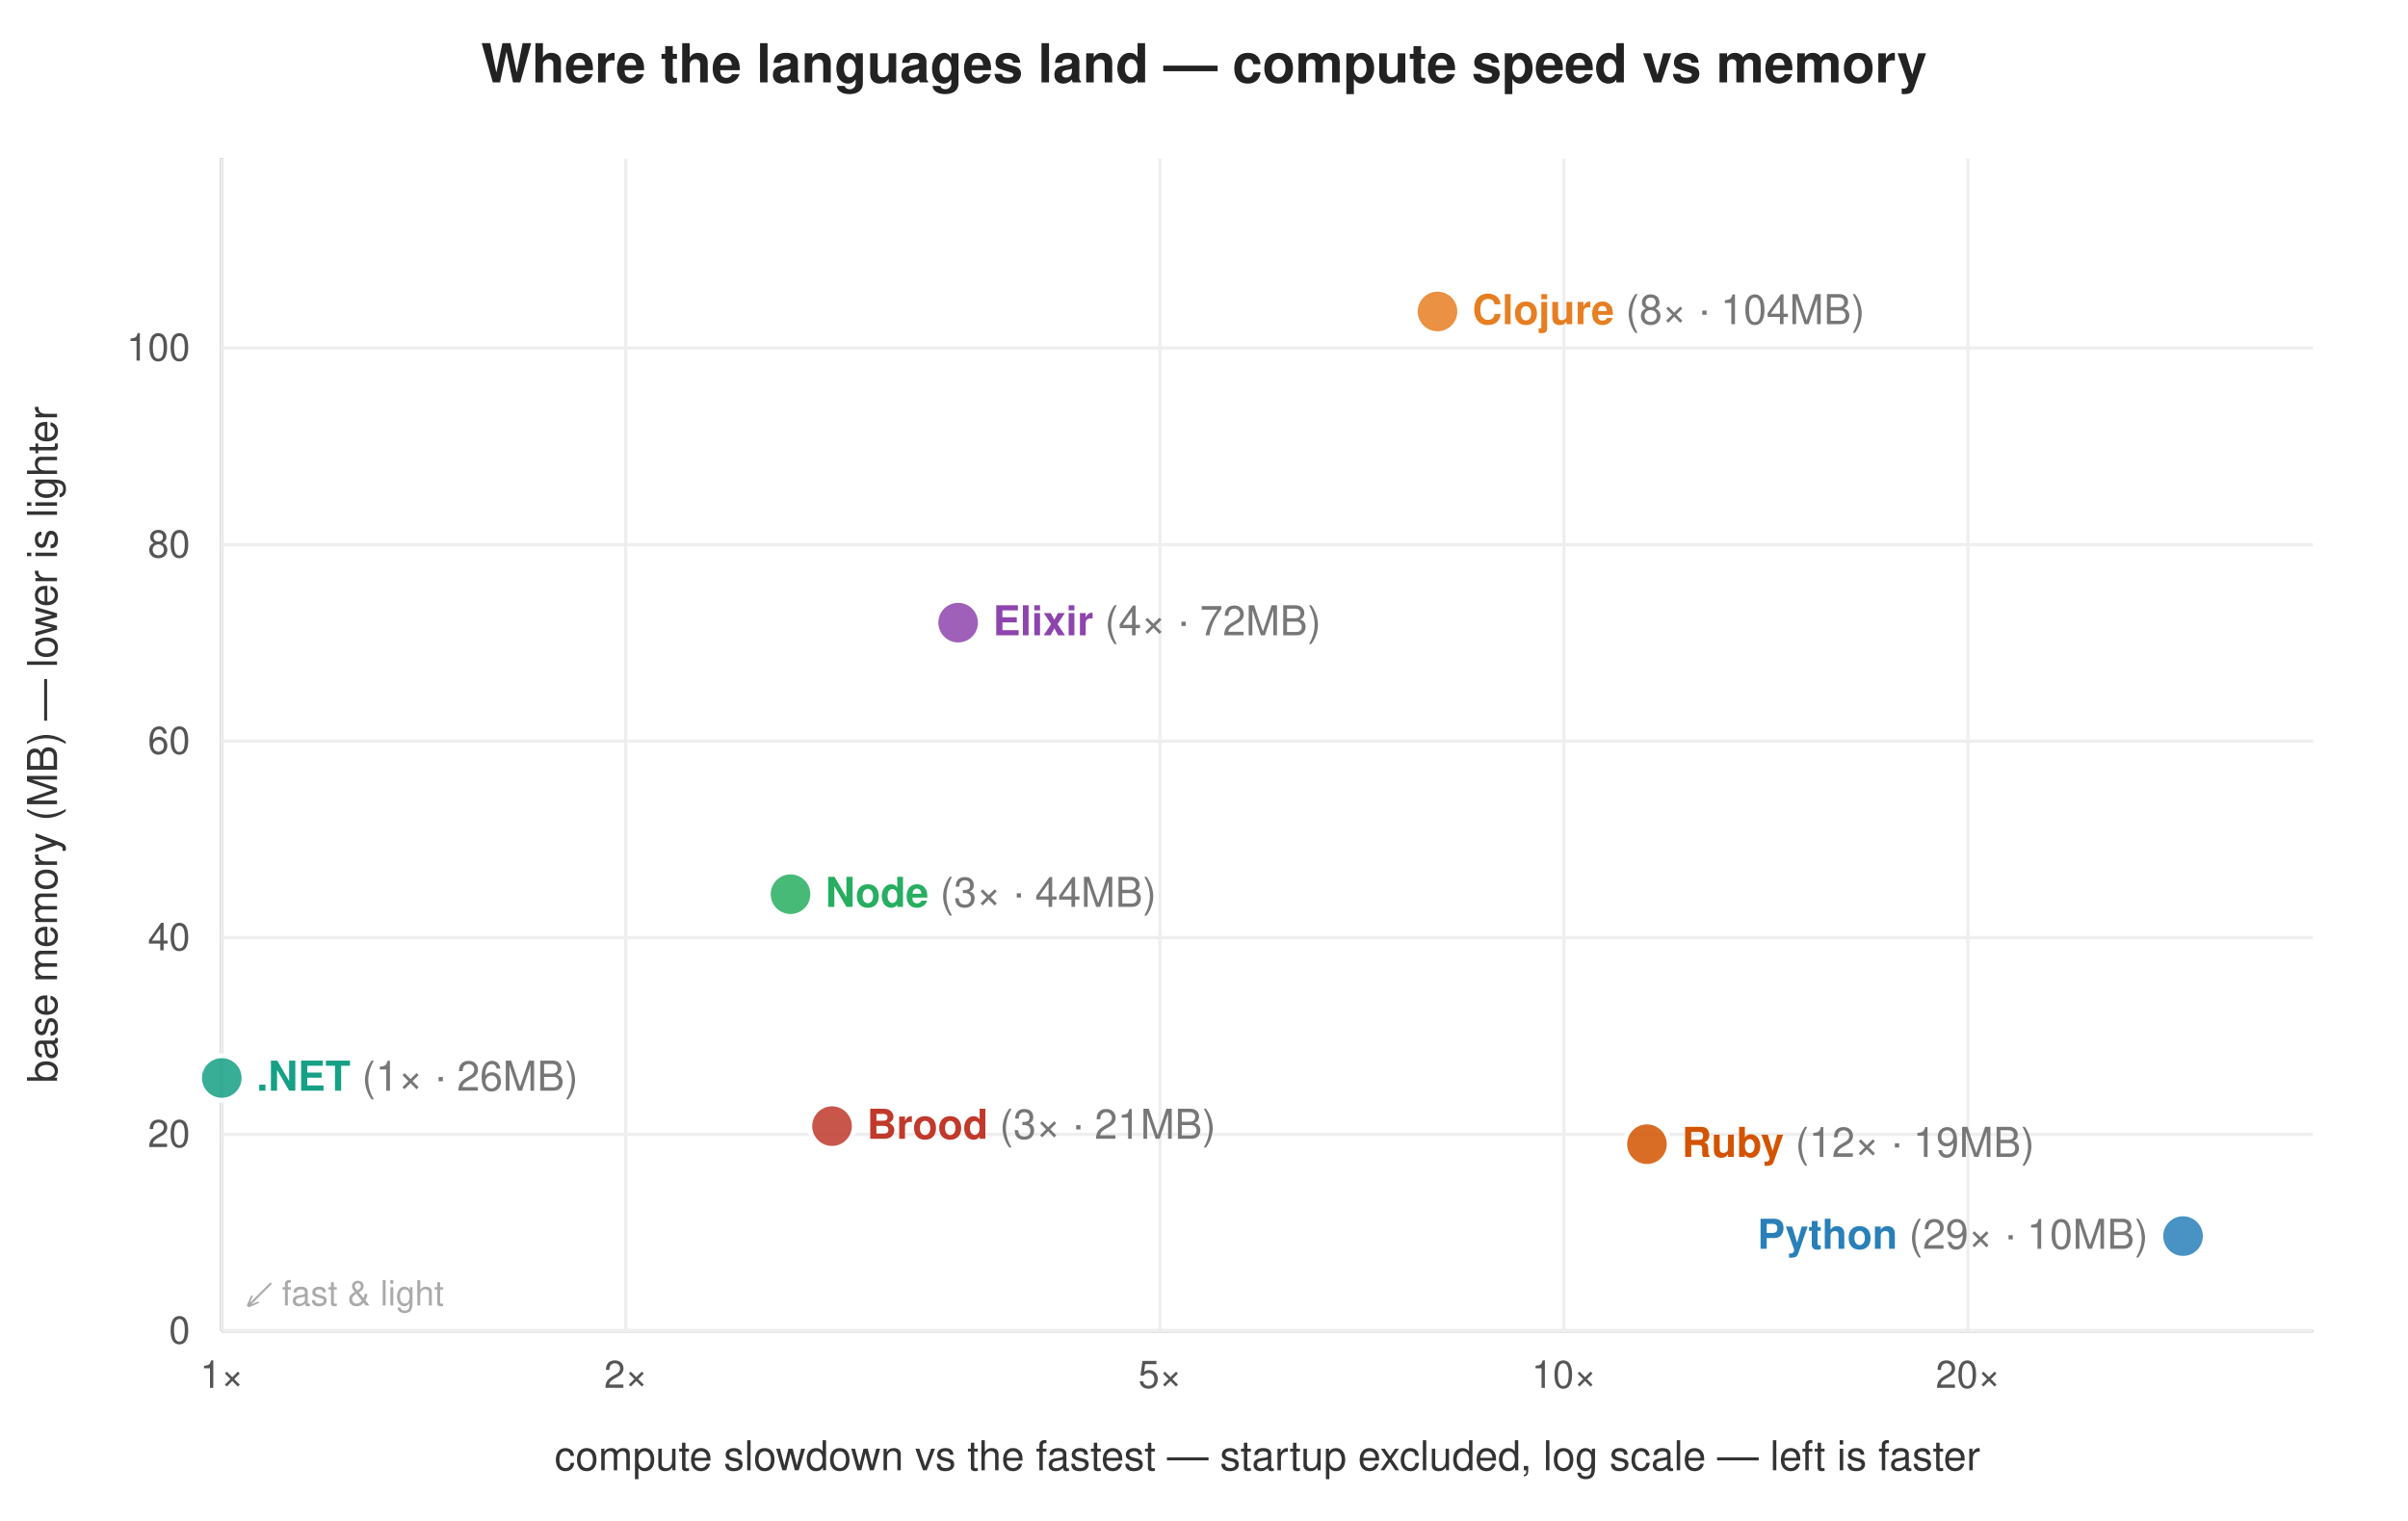
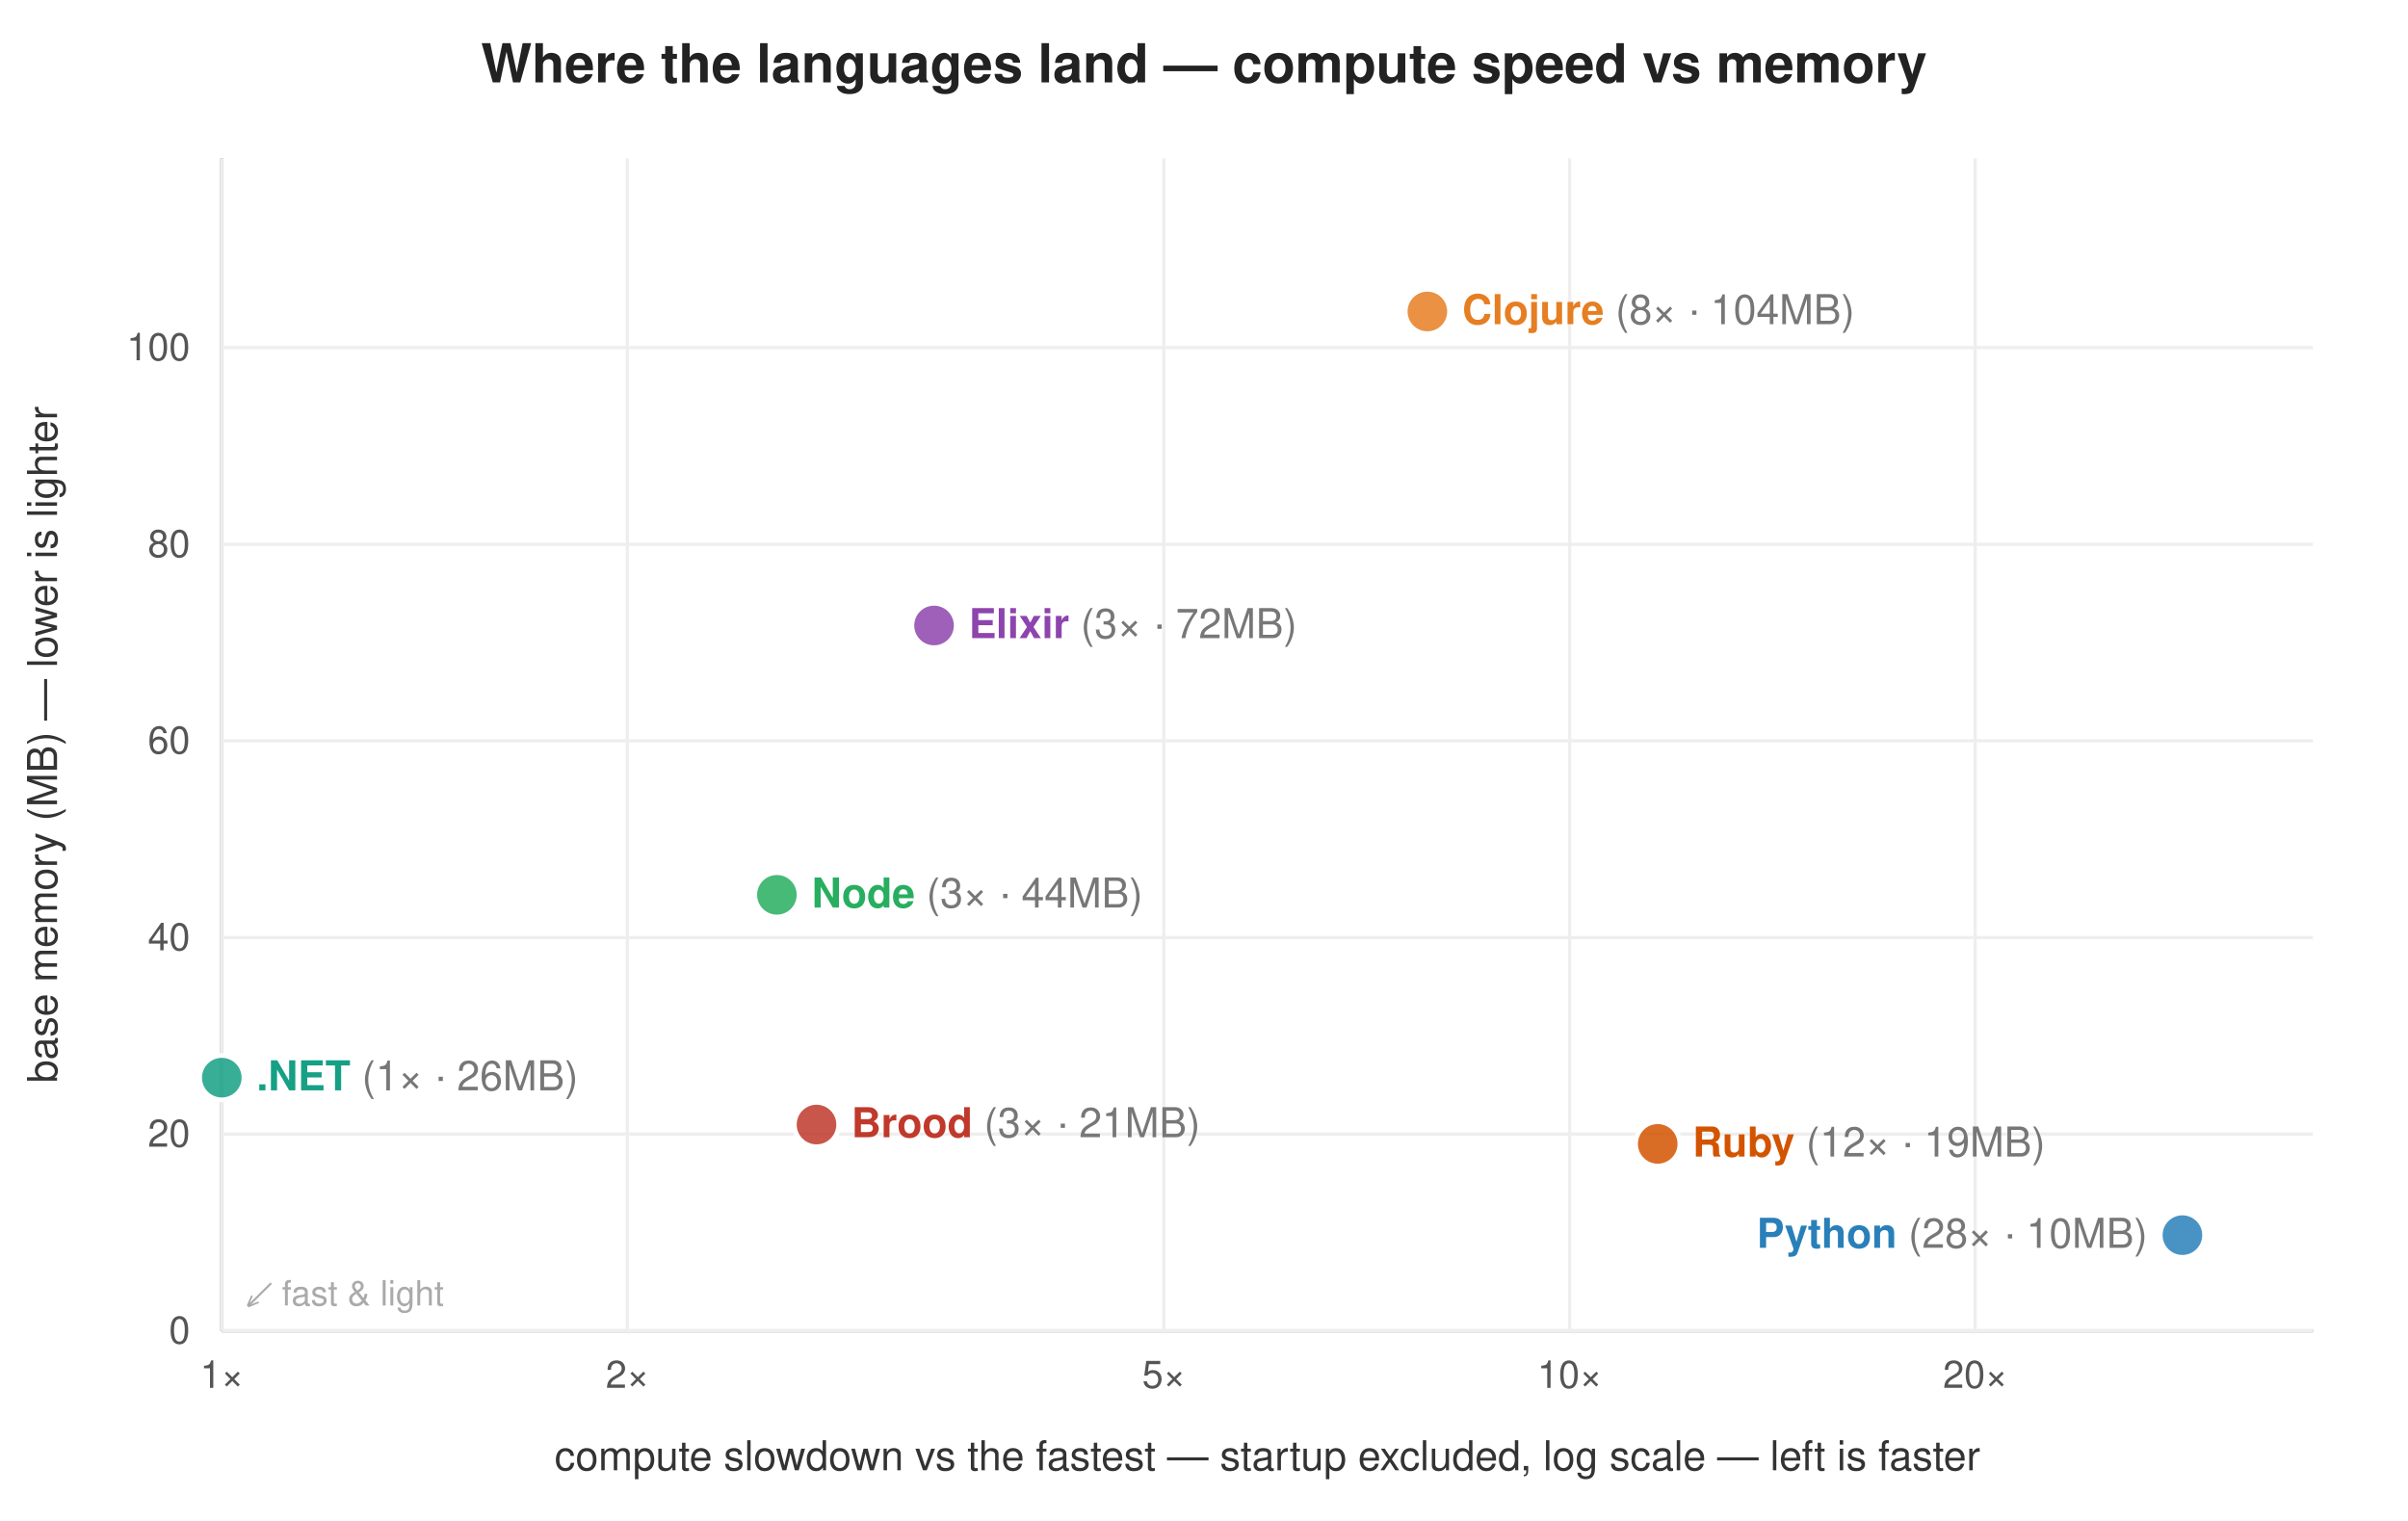
<svg xmlns="http://www.w3.org/2000/svg" width="760" height="480" viewBox="0 0 760 480" font-family="system-ui,Segoe UI,Helvetica,Arial,sans-serif">
  <rect width="760" height="480" fill="#ffffff" />
  <text x="380.0" y="26" text-anchor="middle" font-size="17" font-weight="700" fill="#222">Where the languages land — compute speed vs memory</text>
  <line x1="70" y1="420" x2="730" y2="420" stroke="#888" stroke-width="1" />
  <line x1="70" y1="50" x2="70" y2="420" stroke="#888" stroke-width="1" />
  <line x1="70.0" y1="50" x2="70.0" y2="420" stroke="#eee" stroke-width="1" />
  <text x="70.0" y="438" text-anchor="middle" font-size="12" fill="#555">1×</text>
-   <line x1="197.5" y1="50" x2="197.5" y2="420" stroke="#eee" stroke-width="1" />
-   <text x="197.5" y="438" text-anchor="middle" font-size="12" fill="#555">2×</text>
-   <line x1="366.1" y1="50" x2="366.1" y2="420" stroke="#eee" stroke-width="1" />
-   <text x="366.1" y="438" text-anchor="middle" font-size="12" fill="#555">5×</text>
-   <line x1="493.6" y1="50" x2="493.6" y2="420" stroke="#eee" stroke-width="1" />
-   <text x="493.6" y="438" text-anchor="middle" font-size="12" fill="#555">10×</text>
-   <line x1="621.1" y1="50" x2="621.1" y2="420" stroke="#eee" stroke-width="1" />
-   <text x="621.1" y="438" text-anchor="middle" font-size="12" fill="#555">20×</text>
+   <line x1="198.0" y1="50" x2="198.0" y2="420" stroke="#eee" stroke-width="1" />
+   <text x="198.0" y="438" text-anchor="middle" font-size="12" fill="#555">2×</text>
+   <line x1="367.3" y1="50" x2="367.3" y2="420" stroke="#eee" stroke-width="1" />
+   <text x="367.3" y="438" text-anchor="middle" font-size="12" fill="#555">5×</text>
+   <line x1="495.4" y1="50" x2="495.4" y2="420" stroke="#eee" stroke-width="1" />
+   <text x="495.4" y="438" text-anchor="middle" font-size="12" fill="#555">10×</text>
+   <line x1="623.4" y1="50" x2="623.4" y2="420" stroke="#eee" stroke-width="1" />
+   <text x="623.4" y="438" text-anchor="middle" font-size="12" fill="#555">20×</text>
  <line x1="70" y1="420.0" x2="730" y2="420.0" stroke="#eee" stroke-width="1" />
  <text x="60" y="424.0" text-anchor="end" font-size="12" fill="#555">0</text>
-   <line x1="70" y1="358.0" x2="730" y2="358.0" stroke="#eee" stroke-width="1" />
-   <text x="60" y="362.0" text-anchor="end" font-size="12" fill="#555">20</text>
+   <line x1="70" y1="357.9" x2="730" y2="357.9" stroke="#eee" stroke-width="1" />
+   <text x="60" y="361.9" text-anchor="end" font-size="12" fill="#555">20</text>
  <line x1="70" y1="295.9" x2="730" y2="295.9" stroke="#eee" stroke-width="1" />
  <text x="60" y="299.9" text-anchor="end" font-size="12" fill="#555">40</text>
-   <line x1="70" y1="233.9" x2="730" y2="233.9" stroke="#eee" stroke-width="1" />
-   <text x="60" y="237.9" text-anchor="end" font-size="12" fill="#555">60</text>
-   <line x1="70" y1="171.9" x2="730" y2="171.9" stroke="#eee" stroke-width="1" />
-   <text x="60" y="175.9" text-anchor="end" font-size="12" fill="#555">80</text>
-   <line x1="70" y1="109.8" x2="730" y2="109.8" stroke="#eee" stroke-width="1" />
-   <text x="60" y="113.8" text-anchor="end" font-size="12" fill="#555">100</text>
+   <line x1="70" y1="233.8" x2="730" y2="233.8" stroke="#eee" stroke-width="1" />
+   <text x="60" y="237.8" text-anchor="end" font-size="12" fill="#555">60</text>
+   <line x1="70" y1="171.8" x2="730" y2="171.8" stroke="#eee" stroke-width="1" />
+   <text x="60" y="175.8" text-anchor="end" font-size="12" fill="#555">80</text>
+   <line x1="70" y1="109.7" x2="730" y2="109.7" stroke="#eee" stroke-width="1" />
+   <text x="60" y="113.7" text-anchor="end" font-size="12" fill="#555">100</text>
  <text x="400.0" y="464" text-anchor="middle" font-size="13" fill="#333">compute slowdown vs the fastest — startup excluded, log scale — left is faster</text>
  <text x="18" y="235.0" text-anchor="middle" font-size="13" fill="#333" transform="rotate(-90 18 235.0)">base memory (MB) — lower is lighter</text>
  <text x="78" y="412" font-size="11" fill="#aaa">↙ fast &amp; light</text>
-   <circle cx="689.0" cy="390.1" r="7" fill="#2980b9" fill-opacity="0.85" stroke="#fff" stroke-width="1.5" />
-   <text x="678.0" y="394.1" text-anchor="end" font-size="13" font-weight="600" fill="#2980b9">Python <tspan font-weight="400" fill="#777">(29× · 10MB)</tspan>
+   <circle cx="688.8" cy="389.8" r="7" fill="#2980b9" fill-opacity="0.85" stroke="#fff" stroke-width="1.5" />
+   <text x="677.8" y="393.8" text-anchor="end" font-size="13" font-weight="600" fill="#2980b9">Python <tspan font-weight="400" fill="#777">(28× · 10MB)</tspan>
  </text>
-   <circle cx="519.8" cy="361.1" r="7" fill="#d35400" fill-opacity="0.85" stroke="#fff" stroke-width="1.5" />
-   <text x="530.8" y="365.1" text-anchor="start" font-size="13" font-weight="600" fill="#d35400">Ruby <tspan font-weight="400" fill="#777">(12× · 19MB)</tspan>
+   <circle cx="523.2" cy="361.0" r="7" fill="#d35400" fill-opacity="0.85" stroke="#fff" stroke-width="1.5" />
+   <text x="534.2" y="365.0" text-anchor="start" font-size="13" font-weight="600" fill="#d35400">Ruby <tspan font-weight="400" fill="#777">(12× · 19MB)</tspan>
  </text>
-   <circle cx="262.6" cy="355.4" r="7" fill="#c0392b" fill-opacity="0.85" stroke="#fff" stroke-width="1.5" />
-   <text x="273.6" y="359.4" text-anchor="start" font-size="13" font-weight="600" fill="#c0392b">Brood <tspan font-weight="400" fill="#777">(3× · 21MB)</tspan>
+   <circle cx="257.7" cy="354.9" r="7" fill="#c0392b" fill-opacity="0.85" stroke="#fff" stroke-width="1.5" />
+   <text x="268.7" y="358.9" text-anchor="start" font-size="13" font-weight="600" fill="#c0392b">Brood <tspan font-weight="400" fill="#777">(3× · 21MB)</tspan>
  </text>
-   <circle cx="70.0" cy="340.2" r="7" fill="#16a085" fill-opacity="0.85" stroke="#fff" stroke-width="1.5" />
-   <text x="81.0" y="344.2" text-anchor="start" font-size="13" font-weight="600" fill="#16a085">.NET <tspan font-weight="400" fill="#777">(1× · 26MB)</tspan>
+   <circle cx="70.0" cy="340.1" r="7" fill="#16a085" fill-opacity="0.85" stroke="#fff" stroke-width="1.5" />
+   <text x="81.0" y="344.1" text-anchor="start" font-size="13" font-weight="600" fill="#16a085">.NET <tspan font-weight="400" fill="#777">(1× · 26MB)</tspan>
  </text>
-   <circle cx="249.5" cy="282.2" r="7" fill="#27ae60" fill-opacity="0.85" stroke="#fff" stroke-width="1.5" />
-   <text x="260.5" y="286.2" text-anchor="start" font-size="13" font-weight="600" fill="#27ae60">Node <tspan font-weight="400" fill="#777">(3× · 44MB)</tspan>
+   <circle cx="245.2" cy="282.4" r="7" fill="#27ae60" fill-opacity="0.85" stroke="#fff" stroke-width="1.5" />
+   <text x="256.2" y="286.4" text-anchor="start" font-size="13" font-weight="600" fill="#27ae60">Node <tspan font-weight="400" fill="#777">(3× · 44MB)</tspan>
  </text>
-   <circle cx="302.4" cy="196.5" r="7" fill="#8e44ad" fill-opacity="0.85" stroke="#fff" stroke-width="1.5" />
-   <text x="313.4" y="200.5" text-anchor="start" font-size="13" font-weight="600" fill="#8e44ad">Elixir <tspan font-weight="400" fill="#777">(4× · 72MB)</tspan>
+   <circle cx="294.8" cy="197.4" r="7" fill="#8e44ad" fill-opacity="0.85" stroke="#fff" stroke-width="1.5" />
+   <text x="305.8" y="201.4" text-anchor="start" font-size="13" font-weight="600" fill="#8e44ad">Elixir <tspan font-weight="400" fill="#777">(3× · 72MB)</tspan>
  </text>
-   <circle cx="453.7" cy="98.3" r="7" fill="#e67e22" fill-opacity="0.85" stroke="#fff" stroke-width="1.5" />
-   <text x="464.7" y="102.3" text-anchor="start" font-size="13" font-weight="600" fill="#e67e22">Clojure <tspan font-weight="400" fill="#777">(8× · 104MB)</tspan>
+   <circle cx="450.5" cy="98.3" r="7" fill="#e67e22" fill-opacity="0.85" stroke="#fff" stroke-width="1.5" />
+   <text x="461.5" y="102.3" text-anchor="start" font-size="13" font-weight="600" fill="#e67e22">Clojure <tspan font-weight="400" fill="#777">(8× · 104MB)</tspan>
  </text>
</svg>
